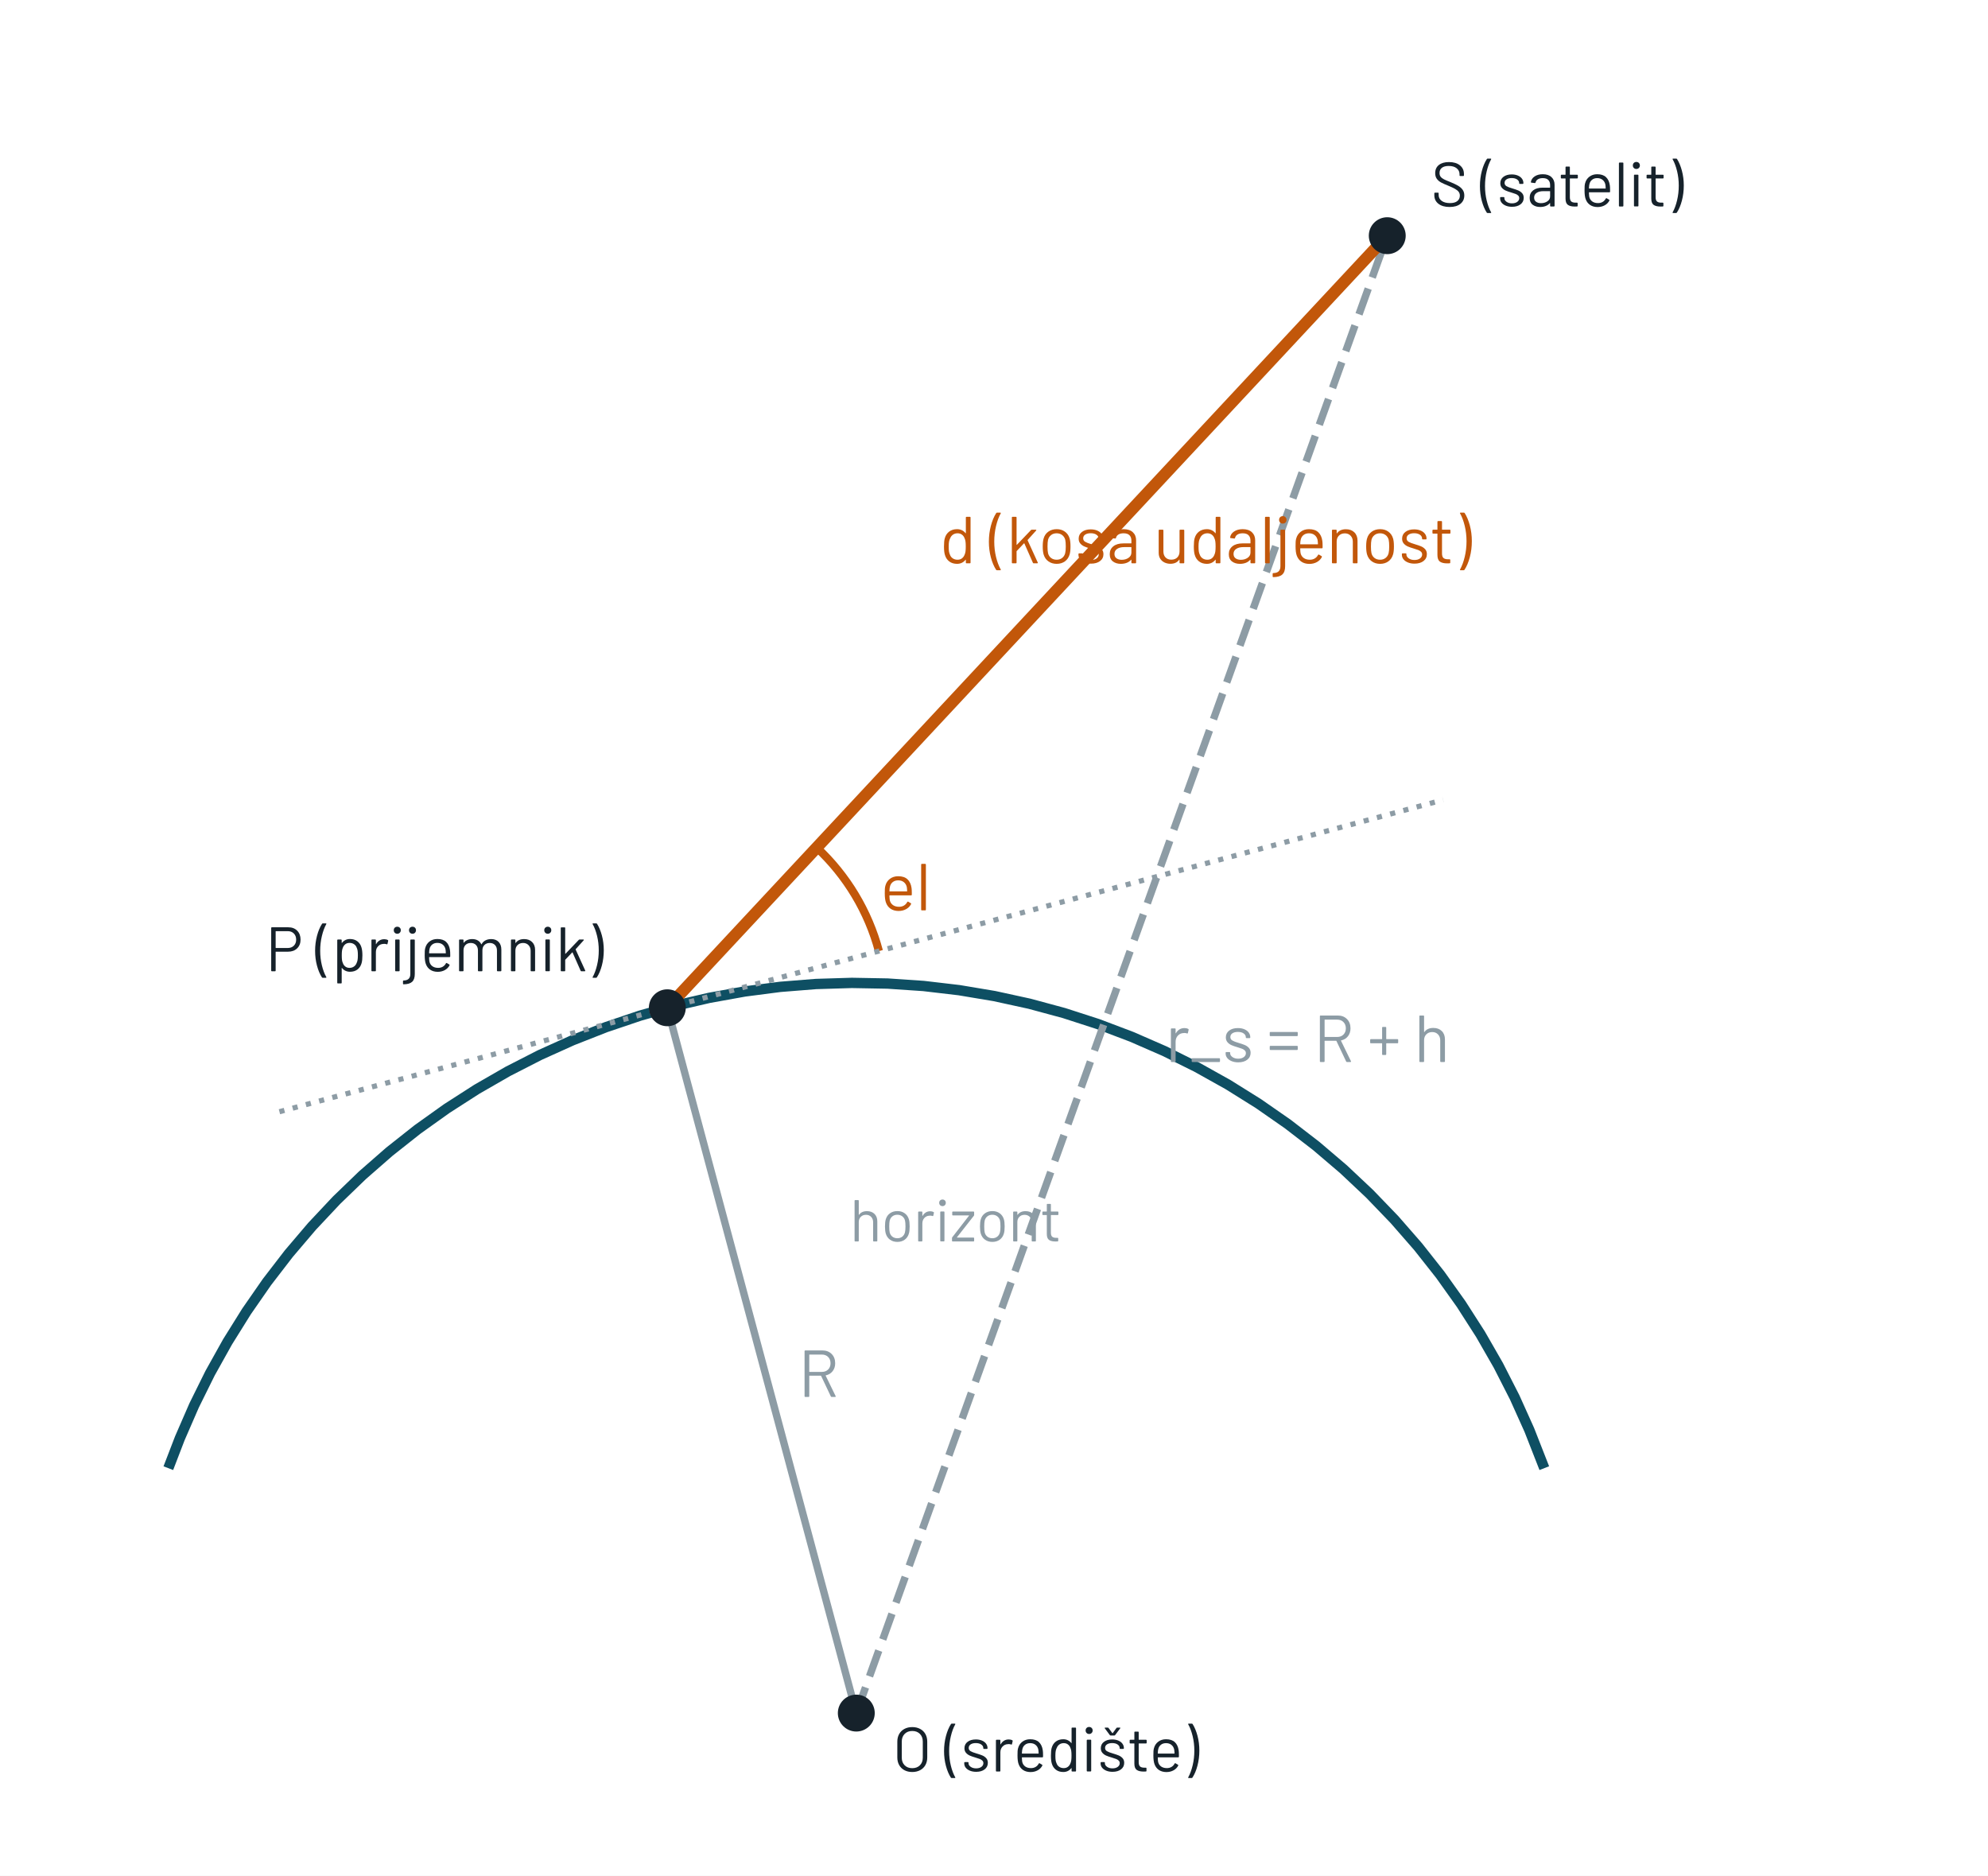
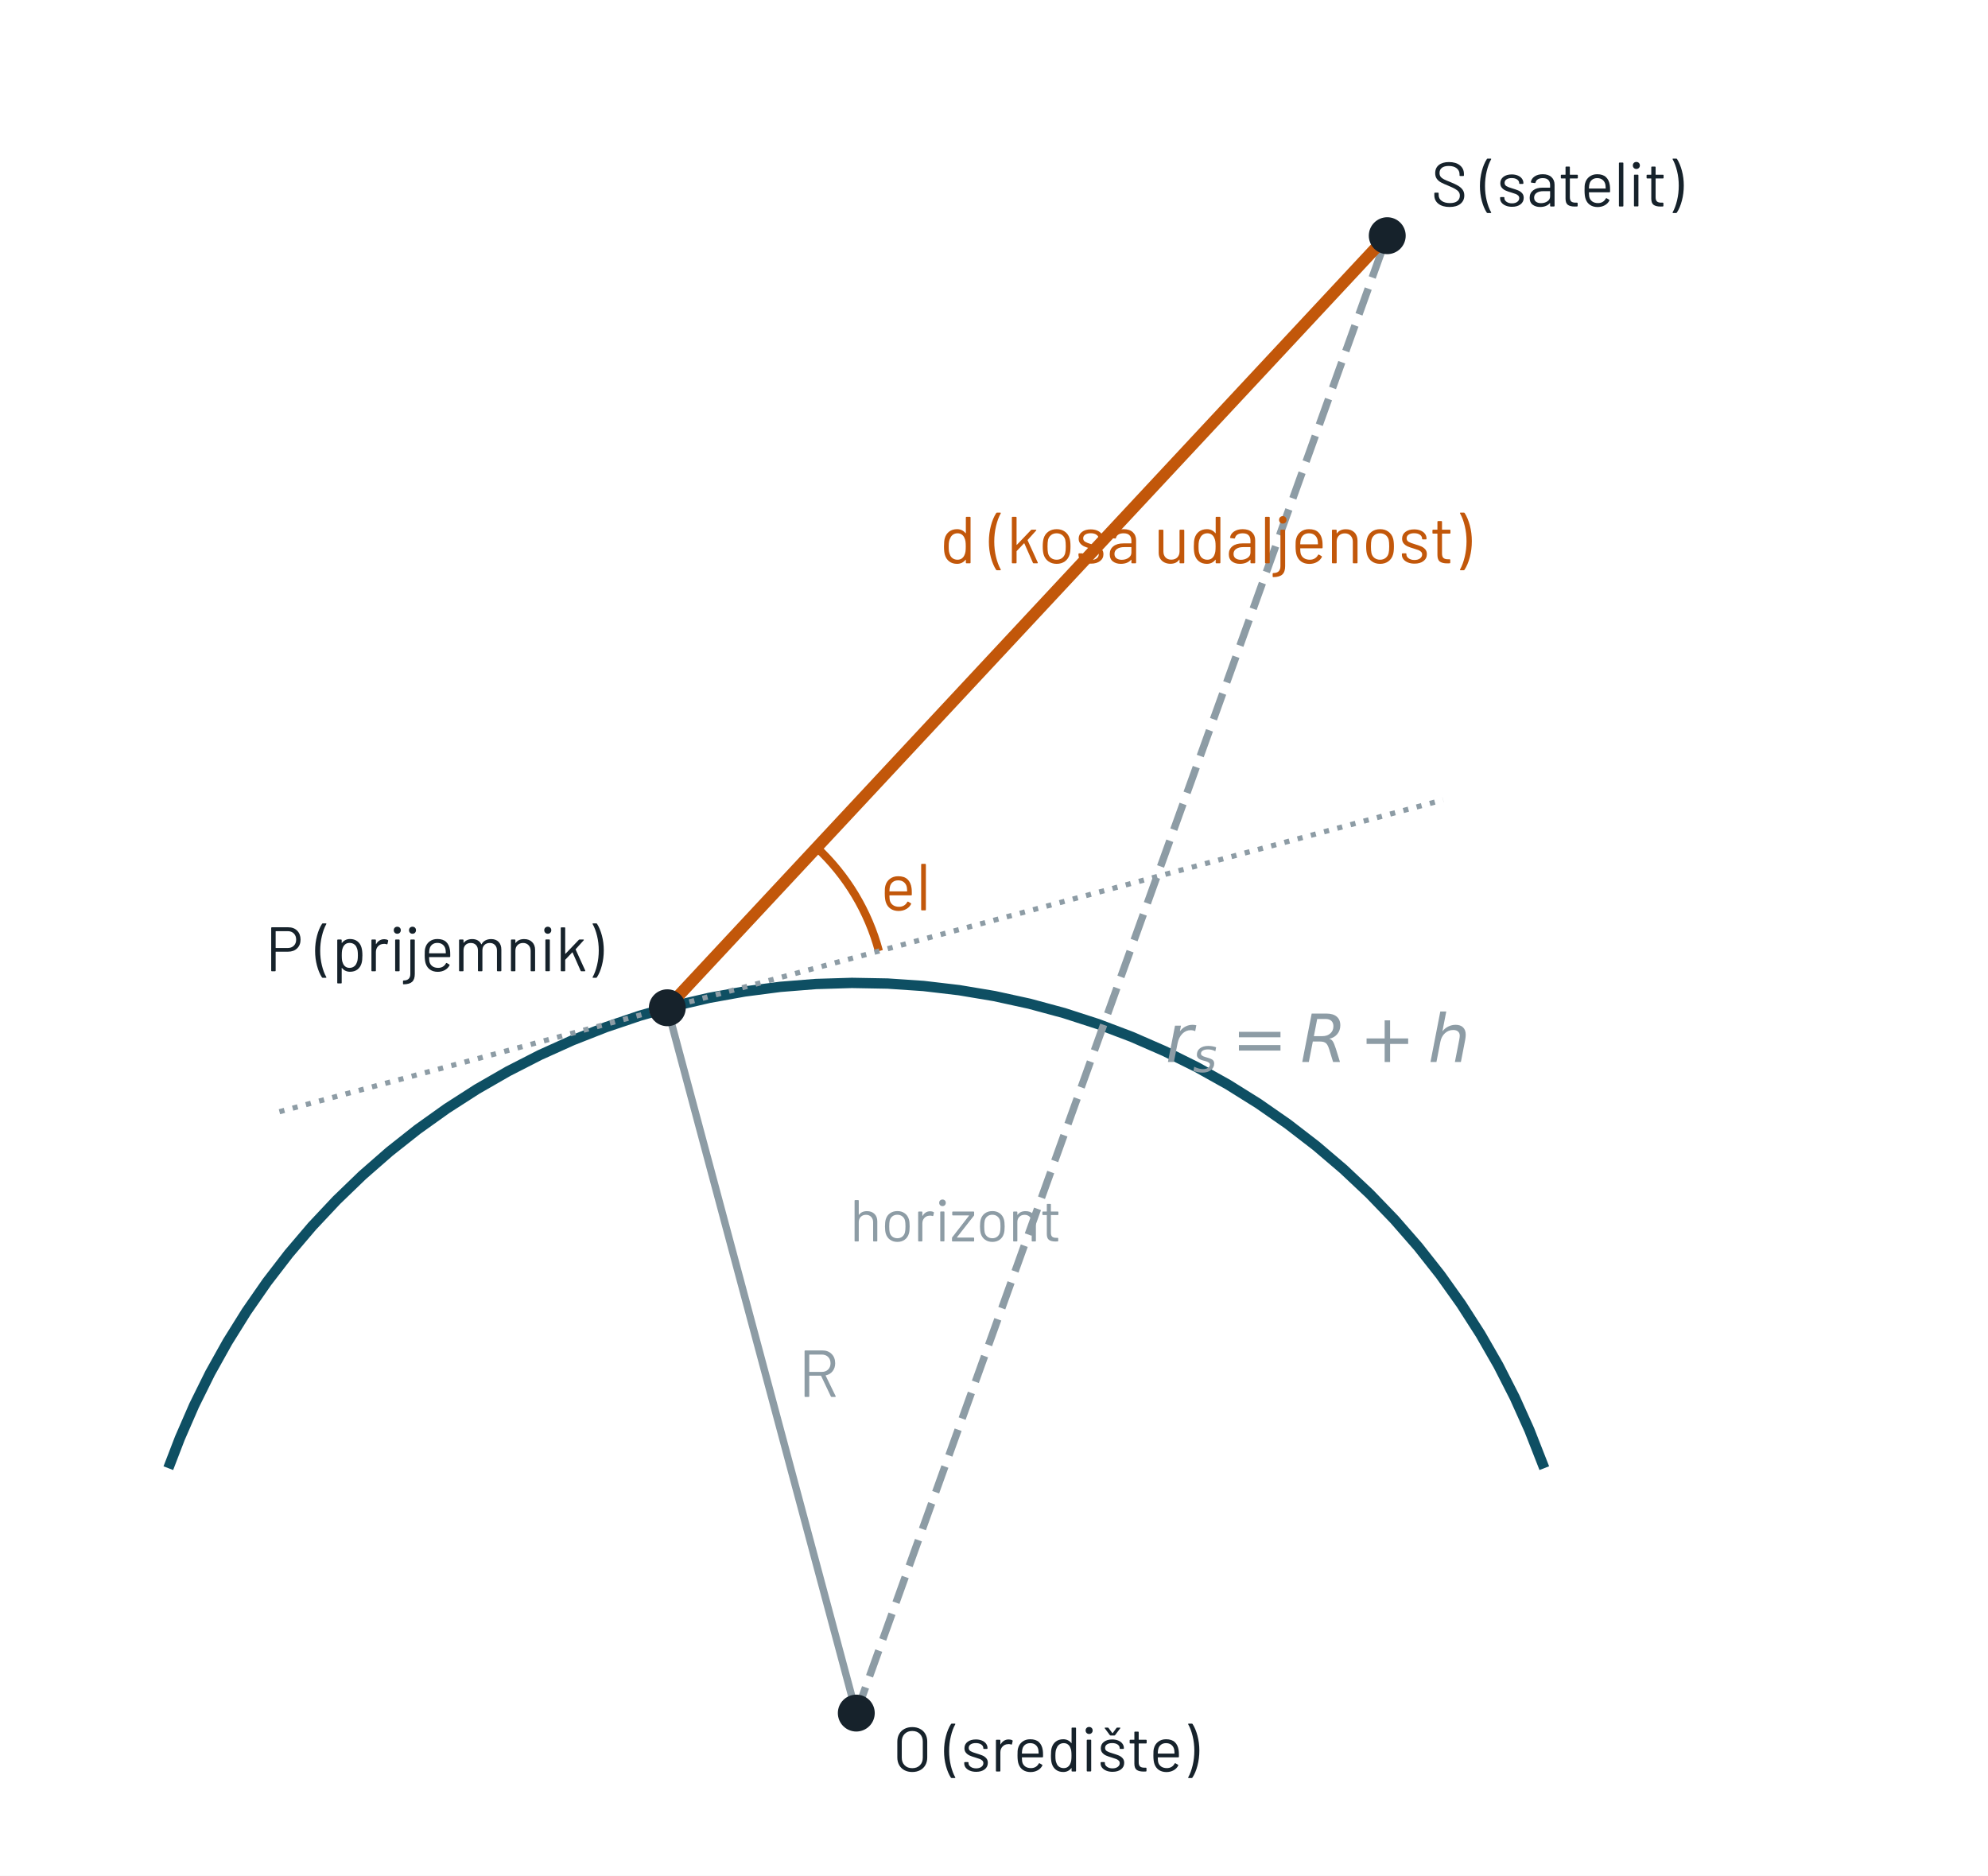
<svg xmlns="http://www.w3.org/2000/svg" xmlns:xlink="http://www.w3.org/1999/xlink" width="269.387pt" height="254.16pt" viewBox="0 0 269.387 254.16" version="1.1">
  <defs>
    <style type="text/css">*{stroke-linejoin: round; stroke-linecap: butt}</style>
  </defs>
  <g id="figure_1">
    <g id="patch_1">
      <path d="M 0 254.16  L 269.387 254.16  L 269.387 0  L 0 0  z " style="fill: #ffffff" />
    </g>
    <g id="axes_1">
      <g id="patch_2">
-         <path d="M 119.097 128.868  C 118.381 126.195 117.294 123.635 115.869 121.263  C 114.443 118.891 112.693 116.73 110.669 114.842  " clip-path="url(#p8d3f91e4b7)" style="fill: none; stroke: #c2570a; stroke-width: 1.1; stroke-linejoin: miter" />
+         <path d="M 119.097 128.868  C 118.381 126.195 117.294 123.635 115.869 121.263  C 114.443 118.891 112.693 116.73 110.669 114.842  " clip-path="url(#p7b68145615)" style="fill: none; stroke: #c2570a; stroke-width: 1.1; stroke-linejoin: miter" />
      </g>
      <g id="line2d_1">
-         <path d="M 209.007 198.28  L 207.234 193.756  L 205.24 189.325  L 203.032 184.997  L 200.613 180.782  L 197.991 176.692  L 195.171 172.735  L 192.16 168.921  L 188.965 165.26  L 185.595 161.76  L 182.057 158.43  L 178.359 155.277  L 174.512 152.31  L 170.523 149.535  L 166.403 146.96  L 162.161 144.59  L 157.808 142.431  L 153.355 140.488  L 148.811 138.766  L 144.188 137.27  L 139.498 136.002  L 134.751 134.966  L 129.958 134.164  L 125.132 133.598  L 120.285 133.27  L 115.426 133.181  L 110.57 133.33  L 105.726 133.717  L 100.908 134.342  L 96.126 135.203  L 91.392 136.297  L 86.717 137.622  L 82.113 139.176  L 77.591 140.953  L 73.161 142.95  L 68.835 145.163  L 64.623 147.585  L 60.535 150.211  L 56.581 153.034  L 52.77 156.048  L 49.111 159.246  L 45.614 162.62  L 42.287 166.161  L 39.138 169.861  L 36.174 173.711  L 33.403 177.702  L 30.831 181.825  L 28.464 186.068  L 26.309 190.423  L 24.37 194.879  L 23.061 198.28  L 23.061 198.28  " clip-path="url(#p8d3f91e4b7)" style="fill: none; stroke: #0e4f63; stroke-width: 1.4; stroke-linecap: square" />
+         <path d="M 209.007 198.28  L 207.234 193.756  L 205.24 189.325  L 203.032 184.997  L 200.613 180.782  L 197.991 176.692  L 195.171 172.735  L 192.16 168.921  L 188.965 165.26  L 185.595 161.76  L 182.057 158.43  L 178.359 155.277  L 174.512 152.31  L 170.523 149.535  L 166.403 146.96  L 162.161 144.59  L 157.808 142.431  L 153.355 140.488  L 148.811 138.766  L 144.188 137.27  L 139.498 136.002  L 134.751 134.966  L 129.958 134.164  L 125.132 133.598  L 120.285 133.27  L 115.426 133.181  L 110.57 133.33  L 105.726 133.717  L 100.908 134.342  L 96.126 135.203  L 91.392 136.297  L 86.717 137.622  L 82.113 139.176  L 77.591 140.953  L 73.161 142.95  L 68.835 145.163  L 64.623 147.585  L 60.535 150.211  L 56.581 153.034  L 52.77 156.048  L 49.111 159.246  L 45.614 162.62  L 42.287 166.161  L 39.138 169.861  L 36.174 173.711  L 33.403 177.702  L 30.831 181.825  L 28.464 186.068  L 26.309 190.423  L 24.37 194.879  L 23.061 198.28  L 23.061 198.28  " clip-path="url(#p7b68145615)" style="fill: none; stroke: #0e4f63; stroke-width: 1.4; stroke-linecap: square" />
      </g>
      <g id="line2d_2">
-         <path d="M 116.034 232.119  L 90.426 136.55  " clip-path="url(#p8d3f91e4b7)" style="fill: none; stroke: #8d9ca5; stroke-linecap: square" />
+         <path d="M 116.034 232.119  L 90.426 136.55  " clip-path="url(#p7b68145615)" style="fill: none; stroke: #8d9ca5; stroke-linecap: square" />
      </g>
      <g id="line2d_3">
-         <path d="M 116.034 232.119  L 187.982 31.935  " clip-path="url(#p8d3f91e4b7)" style="fill: none; stroke-dasharray: 3.7,1.6; stroke-dashoffset: 0; stroke: #8d9ca5" />
+         <path d="M 116.034 232.119  L 187.982 31.935  " clip-path="url(#p7b68145615)" style="fill: none; stroke-dasharray: 3.7,1.6; stroke-dashoffset: 0; stroke: #8d9ca5" />
      </g>
      <g id="line2d_4">
-         <path d="M 90.426 136.55  L 187.982 31.935  " clip-path="url(#p8d3f91e4b7)" style="fill: none; stroke: #c2570a; stroke-width: 1.6; stroke-linecap: square" />
+         <path d="M 90.426 136.55  L 187.982 31.935  " clip-path="url(#p7b68145615)" style="fill: none; stroke: #c2570a; stroke-width: 1.6; stroke-linecap: square" />
      </g>
      <g id="line2d_5">
-         <path d="M 37.864 150.635  L 195.552 108.382  " clip-path="url(#p8d3f91e4b7)" style="fill: none; stroke-dasharray: 0.7,1.155; stroke-dashoffset: 0; stroke: #8d9ca5; stroke-width: 0.7" />
+         <path d="M 37.864 150.635  L 195.552 108.382  " clip-path="url(#p7b68145615)" style="fill: none; stroke-dasharray: 0.7,1.155; stroke-dashoffset: 0; stroke: #8d9ca5; stroke-width: 0.7" />
      </g>
      <g id="line2d_6">
        <defs>
-           <path id="mcdbb4df9b7" d="M 0 2  C 0.53 2 1.039 1.789 1.414 1.414  C 1.789 1.039 2 0.53 2 0  C 2 -0.53 1.789 -1.039 1.414 -1.414  C 1.039 -1.789 0.53 -2 0 -2  C -0.53 -2 -1.039 -1.789 -1.414 -1.414  C -1.789 -1.039 -2 -0.53 -2 0  C -2 0.53 -1.789 1.039 -1.414 1.414  C -1.039 1.789 -0.53 2 0 2  z " style="stroke: #16222b" />
+           <path id="mb3dfd9f18e" d="M 0 2  C 0.53 2 1.039 1.789 1.414 1.414  C 1.789 1.039 2 0.53 2 0  C 2 -0.53 1.789 -1.039 1.414 -1.414  C 1.039 -1.789 0.53 -2 0 -2  C -0.53 -2 -1.039 -1.789 -1.414 -1.414  C -1.789 -1.039 -2 -0.53 -2 0  C -2 0.53 -1.789 1.039 -1.414 1.414  C -1.039 1.789 -0.53 2 0 2  z " style="stroke: #16222b" />
        </defs>
-         <g clip-path="url(#p8d3f91e4b7)">
-           <use xlink:href="#mcdbb4df9b7" x="116.034" y="232.119" style="fill: #16222b; stroke: #16222b" />
+         <g clip-path="url(#p7b68145615)">
+           <use xlink:href="#mb3dfd9f18e" x="116.034" y="232.119" style="fill: #16222b; stroke: #16222b" />
        </g>
      </g>
      <g id="line2d_7">
-         <g clip-path="url(#p8d3f91e4b7)">
-           <use xlink:href="#mcdbb4df9b7" x="90.426" y="136.55" style="fill: #16222b; stroke: #16222b" />
+         <g clip-path="url(#p7b68145615)">
+           <use xlink:href="#mb3dfd9f18e" x="90.426" y="136.55" style="fill: #16222b; stroke: #16222b" />
        </g>
      </g>
      <g id="line2d_8">
-         <g clip-path="url(#p8d3f91e4b7)">
-           <use xlink:href="#mcdbb4df9b7" x="187.982" y="31.935" style="fill: #16222b; stroke: #16222b" />
+         <g clip-path="url(#p7b68145615)">
+           <use xlink:href="#mb3dfd9f18e" x="187.982" y="31.935" style="fill: #16222b; stroke: #16222b" />
        </g>
      </g>
      <g id="text_1">
        <g style="fill: #16222b" transform="translate(120.9809 240.0342) scale(0.085 -0.085)">
          <defs>
            <path id="Barlow-Regular-5a" d="M 1984 -51  Q 1530 -51 1184 134  Q 838 320 649 656  Q 461 992 461 1434  L 461 3046  Q 461 3488 649 3824  Q 838 4160 1184 4345  Q 1530 4531 1984 4531  Q 2438 4531 2787 4345  Q 3136 4160 3325 3824  Q 3514 3488 3514 3046  L 3514 1434  Q 3514 992 3325 656  Q 3136 320 2787 134  Q 2438 -51 1984 -51  z M 1984 339  Q 2470 339 2764 633  Q 3059 928 3059 1414  L 3059 3053  Q 3059 3539 2764 3836  Q 2470 4134 1984 4134  Q 1504 4134 1209 3836  Q 915 3539 915 3053  L 915 1414  Q 915 928 1209 633  Q 1504 339 1984 339  z " transform="scale(0.015625)" />
            <path id="Barlow-Regular-3" transform="scale(0.015625)" />
            <path id="Barlow-Regular-231" d="M 742 -666  Q 698 -666 666 -627  Q 352 -147 160 569  Q -32 1286 -32 2080  Q -32 2886 163 3622  Q 358 4358 678 4845  Q 704 4883 755 4883  L 1062 4883  Q 1101 4883 1113 4860  Q 1126 4838 1107 4806  Q 832 4314 659 3594  Q 486 2874 486 2086  Q 486 1312 659 605  Q 832 -102 1107 -589  Q 1120 -614 1120 -627  Q 1120 -666 1062 -666  L 742 -666  z " transform="scale(0.015625)" />
            <path id="Barlow-Regular-12e" d="M 1574 -32  Q 1216 -32 937 83  Q 659 198 508 390  Q 358 582 358 819  L 358 896  Q 358 960 422 960  L 730 960  Q 794 960 794 896  L 794 845  Q 794 634 1014 477  Q 1235 320 1568 320  Q 1901 320 2105 470  Q 2310 621 2310 851  Q 2310 1011 2204 1113  Q 2099 1216 1955 1273  Q 1811 1331 1510 1421  Q 1152 1523 921 1625  Q 691 1728 534 1910  Q 378 2093 378 2374  Q 378 2784 698 3027  Q 1018 3270 1542 3270  Q 1894 3270 2166 3155  Q 2438 3040 2585 2838  Q 2733 2637 2733 2387  L 2733 2368  Q 2733 2304 2669 2304  L 2368 2304  Q 2304 2304 2304 2368  L 2304 2387  Q 2304 2605 2096 2752  Q 1888 2899 1536 2899  Q 1210 2899 1011 2768  Q 813 2637 813 2406  Q 813 2189 1005 2073  Q 1197 1958 1600 1843  Q 1971 1734 2201 1638  Q 2432 1542 2598 1360  Q 2765 1178 2765 883  Q 2765 467 2438 217  Q 2112 -32 1574 -32  z " transform="scale(0.015625)" />
            <path id="Barlow-Regular-12b" d="M 1818 3270  Q 2029 3270 2182 3187  Q 2234 3162 2221 3104  L 2150 2790  Q 2131 2726 2067 2752  Q 1958 2797 1818 2797  L 1734 2790  Q 1402 2778 1184 2544  Q 966 2310 966 1952  L 966 64  Q 966 0 902 0  L 576 0  Q 512 0 512 64  L 512 3174  Q 512 3238 576 3238  L 902 3238  Q 966 3238 966 3174  L 966 2784  Q 966 2765 976 2761  Q 986 2758 992 2771  Q 1126 3008 1334 3139  Q 1542 3270 1818 3270  z " transform="scale(0.015625)" />
            <path id="Barlow-Regular-d0" d="M 2995 2163  Q 3021 1984 3021 1715  L 3021 1510  Q 3021 1446 2957 1446  L 890 1446  Q 864 1446 864 1421  Q 877 1069 902 966  Q 973 678 1203 512  Q 1434 346 1792 346  Q 2061 346 2265 467  Q 2470 589 2586 813  Q 2624 870 2675 838  L 2925 691  Q 2976 659 2950 602  Q 2790 294 2470 118  Q 2150 -58 1734 -58  Q 1280 -51 973 160  Q 666 371 531 749  Q 416 1056 416 1632  Q 416 1901 425 2070  Q 435 2240 474 2374  Q 582 2790 912 3040  Q 1242 3290 1709 3290  Q 2291 3290 2604 2995  Q 2918 2701 2995 2163  z M 1709 2893  Q 1395 2893 1187 2729  Q 979 2566 915 2291  Q 877 2157 864 1856  Q 864 1830 890 1830  L 2547 1830  Q 2573 1830 2573 1856  Q 2560 2144 2534 2266  Q 2464 2554 2249 2723  Q 2035 2893 1709 2893  z " transform="scale(0.015625)" />
            <path id="Barlow-Regular-cc" d="M 2522 4416  Q 2522 4480 2586 4480  L 2912 4480  Q 2976 4480 2976 4416  L 2976 64  Q 2976 0 2912 0  L 2586 0  Q 2522 0 2522 64  L 2522 333  Q 2522 346 2512 349  Q 2502 352 2490 339  Q 2349 154 2141 51  Q 1933 -51 1677 -51  Q 1229 -51 925 179  Q 621 410 506 806  Q 416 1094 416 1619  Q 416 2150 493 2413  Q 608 2822 915 3056  Q 1222 3290 1677 3290  Q 1926 3290 2137 3190  Q 2349 3091 2490 2906  Q 2502 2893 2512 2896  Q 2522 2899 2522 2912  L 2522 4416  z M 2406 838  Q 2464 966 2489 1139  Q 2515 1312 2515 1619  Q 2515 1926 2489 2102  Q 2464 2278 2400 2413  Q 2323 2630 2147 2761  Q 1971 2893 1728 2893  Q 1472 2893 1286 2765  Q 1101 2637 1018 2426  Q 941 2285 905 2109  Q 870 1933 870 1619  Q 870 1318 896 1148  Q 922 979 986 845  Q 1062 614 1257 480  Q 1453 346 1722 346  Q 1978 346 2150 480  Q 2323 614 2406 838  z " transform="scale(0.015625)" />
            <path id="Barlow-Regular-f0" d="M 819 3827  Q 666 3827 563 3929  Q 461 4032 461 4186  Q 461 4346 563 4445  Q 666 4544 819 4544  Q 973 4544 1075 4445  Q 1178 4346 1178 4186  Q 1178 4032 1075 3929  Q 973 3827 819 3827  z M 640 6  Q 576 6 576 70  L 576 3181  Q 576 3245 640 3245  L 966 3245  Q 1030 3245 1030 3181  L 1030 70  Q 1030 6 966 6  L 640 6  z " transform="scale(0.015625)" />
            <path id="Barlow-Regular-130" d="M 1574 -32  Q 1216 -32 937 83  Q 659 198 508 390  Q 358 582 358 819  L 358 896  Q 358 960 422 960  L 730 960  Q 794 960 794 896  L 794 845  Q 794 634 1014 477  Q 1235 320 1568 320  Q 1901 320 2105 470  Q 2310 621 2310 851  Q 2310 1011 2204 1113  Q 2099 1216 1955 1273  Q 1811 1331 1510 1421  Q 1152 1523 921 1625  Q 691 1728 534 1910  Q 378 2093 378 2374  Q 378 2784 698 3027  Q 1018 3270 1542 3270  Q 1894 3270 2166 3155  Q 2438 3040 2585 2838  Q 2733 2637 2733 2387  L 2733 2368  Q 2733 2304 2669 2304  L 2368 2304  Q 2304 2304 2304 2368  L 2304 2387  Q 2304 2605 2096 2752  Q 1888 2899 1536 2899  Q 1210 2899 1011 2768  Q 813 2637 813 2406  Q 813 2189 1005 2073  Q 1197 1958 1600 1843  Q 1971 1734 2201 1638  Q 2432 1542 2598 1360  Q 2765 1178 2765 883  Q 2765 467 2438 217  Q 2112 -32 1574 -32  z M 787 4403  Q 774 4416 774 4442  Q 774 4454 787 4467  Q 800 4480 826 4480  L 1082 4480  Q 1139 4480 1165 4442  L 1555 3917  Q 1562 3910 1574 3910  Q 1587 3910 1594 3917  L 1978 4442  Q 2003 4480 2061 4480  L 2317 4480  Q 2355 4480 2368 4457  Q 2381 4435 2355 4403  L 1837 3712  Q 1811 3674 1754 3674  L 1382 3674  Q 1325 3674 1299 3712  L 787 4403  z " transform="scale(0.015625)" />
            <path id="Barlow-Regular-134" d="M 1965 2925  Q 1965 2861 1901 2861  L 1178 2861  Q 1152 2861 1152 2835  L 1152 947  Q 1152 640 1289 515  Q 1427 390 1722 390  L 1882 390  Q 1946 390 1946 326  L 1946 64  Q 1946 0 1882 0  Q 1805 -6 1645 -6  Q 1184 -6 947 166  Q 710 339 710 806  L 710 2835  Q 710 2861 685 2861  L 294 2861  Q 230 2861 230 2925  L 230 3174  Q 230 3238 294 3238  L 685 3238  Q 710 3238 710 3264  L 710 4006  Q 710 4070 774 4070  L 1088 4070  Q 1152 4070 1152 4006  L 1152 3264  Q 1152 3238 1178 3238  L 1901 3238  Q 1965 3238 1965 3174  L 1965 2925  z " transform="scale(0.015625)" />
            <path id="Barlow-Regular-232" d="M 928 4883  Q 973 4883 1005 4845  Q 1312 4365 1504 3648  Q 1696 2931 1696 2138  Q 1696 1325 1501 589  Q 1306 -147 986 -627  Q 960 -666 909 -666  L 608 -666  Q 570 -666 557 -643  Q 544 -621 563 -589  Q 838 -96 1011 624  Q 1184 1344 1184 2125  Q 1184 2899 1011 3609  Q 838 4320 563 4806  Q 550 4832 550 4845  Q 550 4883 608 4883  L 928 4883  z " transform="scale(0.015625)" />
          </defs>
          <use xlink:href="#Barlow-Regular-5a" />
          <use xlink:href="#Barlow-Regular-3" transform="translate(62.20312 0)" />
          <use xlink:href="#Barlow-Regular-231" transform="translate(82.20312 0)" />
          <use xlink:href="#Barlow-Regular-12e" transform="translate(108.2969 0)" />
          <use xlink:href="#Barlow-Regular-12b" transform="translate(156.3906 0)" />
          <use xlink:href="#Barlow-Regular-d0" transform="translate(192.2969 0)" />
          <use xlink:href="#Barlow-Regular-cc" transform="translate(245.5938 0)" />
          <use xlink:href="#Barlow-Regular-f0" transform="translate(300.1875 0)" />
          <use xlink:href="#Barlow-Regular-130" transform="translate(325.6875 0)" />
          <use xlink:href="#Barlow-Regular-134" transform="translate(374 0)" />
          <use xlink:href="#Barlow-Regular-d0" transform="translate(408.9062 0)" />
          <use xlink:href="#Barlow-Regular-232" transform="translate(462.2031 0)" />
        </g>
      </g>
      <g id="text_2">
        <g style="fill: #16222b" transform="translate(36.00942 131.6034) scale(0.085 -0.085)">
          <defs>
            <path id="Barlow-Regular-71" d="M 2304 4486  Q 2867 4486 3209 4140  Q 3552 3795 3552 3232  Q 3552 2675 3203 2336  Q 2854 1997 2285 1997  L 1037 1997  Q 1011 1997 1011 1971  L 1011 64  Q 1011 0 947 0  L 621 0  Q 557 0 557 64  L 557 4422  Q 557 4486 621 4486  L 2304 4486  z M 2253 2374  Q 2630 2374 2867 2608  Q 3104 2842 3104 3226  Q 3104 3616 2867 3853  Q 2630 4090 2253 4090  L 1037 4090  Q 1011 4090 1011 4064  L 1011 2400  Q 1011 2374 1037 2374  L 2253 2374  z " transform="scale(0.015625)" />
            <path id="Barlow-Regular-128" d="M 3027 2432  Q 3123 2125 3123 1619  Q 3123 1107 3040 826  Q 2925 416 2621 182  Q 2317 -51 1856 -51  Q 1606 -51 1395 48  Q 1184 147 1043 333  Q 1030 346 1020 342  Q 1011 339 1011 326  L 1011 -1178  Q 1011 -1242 947 -1242  L 621 -1242  Q 557 -1242 557 -1178  L 557 3174  Q 557 3238 621 3238  L 947 3238  Q 1011 3238 1011 3174  L 1011 2906  Q 1011 2893 1020 2889  Q 1030 2886 1043 2899  Q 1184 3085 1392 3187  Q 1600 3290 1856 3290  Q 2304 3290 2608 3059  Q 2912 2829 3027 2432  z M 2522 813  Q 2592 954 2627 1130  Q 2662 1306 2662 1619  Q 2662 1920 2636 2089  Q 2611 2259 2547 2394  Q 2470 2624 2275 2758  Q 2080 2893 1811 2893  Q 1555 2893 1382 2758  Q 1210 2624 1126 2400  Q 1069 2272 1043 2099  Q 1018 1926 1018 1619  Q 1018 1312 1043 1136  Q 1069 960 1133 826  Q 1210 608 1386 477  Q 1562 346 1805 346  Q 2061 346 2249 474  Q 2438 602 2522 813  z " transform="scale(0.015625)" />
            <path id="Barlow-Regular-16f" d="M 819 3827  Q 659 3827 560 3929  Q 461 4032 461 4186  Q 461 4346 560 4445  Q 659 4544 819 4544  Q 973 4544 1075 4445  Q 1178 4346 1178 4186  Q 1178 4032 1075 3929  Q 973 3827 819 3827  z M 2374 3827  Q 2214 3827 2115 3929  Q 2016 4032 2016 4186  Q 2016 4346 2115 4445  Q 2214 4544 2374 4544  Q 2528 4544 2627 4445  Q 2726 4346 2726 4186  Q 2726 4032 2627 3929  Q 2528 3827 2374 3827  z M 666 0  Q 602 0 602 64  L 602 3174  Q 602 3238 666 3238  L 992 3238  Q 1056 3238 1056 3174  L 1056 64  Q 1056 0 992 0  L 666 0  z M 1466 -1331  Q 1402 -1331 1402 -1267  L 1402 -1005  Q 1402 -941 1466 -941  Q 2150 -934 2150 -282  L 2150 3174  Q 2150 3238 2214 3238  L 2541 3238  Q 2605 3238 2605 3174  L 2605 -282  Q 2605 -826 2336 -1075  Q 2067 -1325 1466 -1331  z " transform="scale(0.015625)" />
            <path id="Barlow-Regular-109" d="M 3789 3283  Q 4269 3283 4547 2995  Q 4826 2707 4826 2208  L 4826 64  Q 4826 0 4762 0  L 4442 0  Q 4378 0 4378 64  L 4378 2118  Q 4378 2470 4176 2678  Q 3974 2886 3648 2886  Q 3309 2886 3101 2681  Q 2893 2477 2893 2131  L 2893 64  Q 2893 0 2829 0  L 2502 0  Q 2438 0 2438 64  L 2438 2118  Q 2438 2470 2240 2678  Q 2042 2886 1709 2886  Q 1370 2886 1168 2681  Q 966 2477 966 2131  L 966 64  Q 966 0 902 0  L 576 0  Q 512 0 512 64  L 512 3174  Q 512 3238 576 3238  L 902 3238  Q 966 3238 966 3174  L 966 2918  Q 966 2906 976 2902  Q 986 2899 998 2912  Q 1139 3098 1360 3190  Q 1581 3283 1850 3283  Q 2182 3283 2419 3148  Q 2656 3014 2778 2758  Q 2790 2726 2810 2758  Q 2950 3021 3206 3152  Q 3462 3283 3789 3283  z " transform="scale(0.015625)" />
            <path id="Barlow-Regular-10a" d="M 1856 3283  Q 2368 3283 2672 2982  Q 2976 2682 2976 2176  L 2976 64  Q 2976 0 2912 0  L 2586 0  Q 2522 0 2522 64  L 2522 2086  Q 2522 2438 2307 2662  Q 2093 2886 1754 2886  Q 1402 2886 1184 2668  Q 966 2451 966 2099  L 966 64  Q 966 0 902 0  L 576 0  Q 512 0 512 64  L 512 3174  Q 512 3238 576 3238  L 902 3238  Q 966 3238 966 3174  L 966 2899  Q 966 2886 976 2880  Q 986 2874 992 2886  Q 1274 3283 1856 3283  z " transform="scale(0.015625)" />
            <path id="Barlow-Regular-101" d="M 576 0  Q 512 0 512 64  L 512 4416  Q 512 4480 576 4480  L 902 4480  Q 966 4480 966 4416  L 966 1798  Q 966 1786 976 1779  Q 986 1773 998 1786  L 2355 3206  Q 2387 3238 2432 3238  L 2816 3238  Q 2854 3238 2867 3212  Q 2880 3187 2854 3162  L 2035 2253  Q 2022 2240 2029 2221  L 3008 77  L 3014 51  Q 3014 0 2957 0  L 2611 0  Q 2560 0 2541 51  L 1715 1920  Q 1702 1946 1683 1926  L 979 1184  Q 966 1171 966 1152  L 966 64  Q 966 0 902 0  L 576 0  z " transform="scale(0.015625)" />
          </defs>
          <use xlink:href="#Barlow-Regular-71" />
          <use xlink:href="#Barlow-Regular-3" transform="translate(59.20312 0)" />
          <use xlink:href="#Barlow-Regular-231" transform="translate(79.20312 0)" />
          <use xlink:href="#Barlow-Regular-128" transform="translate(105.2969 0)" />
          <use xlink:href="#Barlow-Regular-12b" transform="translate(160.5 0)" />
          <use xlink:href="#Barlow-Regular-16f" transform="translate(196.9062 0)" />
          <use xlink:href="#Barlow-Regular-d0" transform="translate(246.9062 0)" />
          <use xlink:href="#Barlow-Regular-109" transform="translate(300.2031 0)" />
          <use xlink:href="#Barlow-Regular-10a" transform="translate(382.9062 0)" />
          <use xlink:href="#Barlow-Regular-f0" transform="translate(436.8125 0)" />
          <use xlink:href="#Barlow-Regular-101" transform="translate(462.3125 0)" />
          <use xlink:href="#Barlow-Regular-232" transform="translate(512.4062 0)" />
        </g>
      </g>
      <g id="text_3">
        <g style="fill: #16222b" transform="translate(193.9182 27.97738) scale(0.085 -0.085)">
          <defs>
            <path id="Barlow-Regular-77" d="M 1894 -51  Q 1171 -51 752 275  Q 333 602 333 1146  L 333 1344  Q 333 1408 397 1408  L 710 1408  Q 774 1408 774 1344  L 774 1171  Q 774 800 1081 573  Q 1389 346 1933 346  Q 2426 346 2682 554  Q 2938 762 2938 1107  Q 2938 1331 2819 1491  Q 2701 1651 2454 1792  Q 2208 1933 1760 2118  Q 1280 2310 1014 2454  Q 749 2598 585 2825  Q 422 3053 422 3398  Q 422 3936 796 4233  Q 1171 4531 1824 4531  Q 2534 4531 2944 4198  Q 3354 3866 3354 3315  L 3354 3174  Q 3354 3110 3290 3110  L 2970 3110  Q 2906 3110 2906 3174  L 2906 3290  Q 2906 3661 2614 3897  Q 2323 4134 1805 4134  Q 1350 4134 1107 3948  Q 864 3763 864 3411  Q 864 3181 982 3030  Q 1101 2880 1321 2768  Q 1542 2656 2003 2477  Q 2470 2285 2755 2118  Q 3040 1952 3216 1712  Q 3392 1472 3392 1126  Q 3392 589 2995 269  Q 2598 -51 1894 -51  z " transform="scale(0.015625)" />
            <path id="Barlow-Regular-ad" d="M 1632 3290  Q 2208 3290 2521 2995  Q 2835 2701 2835 2214  L 2835 64  Q 2835 0 2771 0  L 2445 0  Q 2381 0 2381 64  L 2381 326  Q 2381 339 2371 345  Q 2362 352 2349 339  Q 2189 147 1933 48  Q 1677 -51 1363 -51  Q 909 -51 601 179  Q 294 410 294 883  Q 294 1363 643 1641  Q 992 1920 1613 1920  L 2355 1920  Q 2381 1920 2381 1946  L 2381 2189  Q 2381 2515 2198 2704  Q 2016 2893 1632 2893  Q 1325 2893 1133 2774  Q 941 2656 896 2445  Q 877 2381 819 2387  L 474 2432  Q 403 2445 416 2483  Q 467 2842 800 3066  Q 1133 3290 1632 3290  z M 1453 339  Q 1830 339 2105 528  Q 2381 717 2381 1037  L 2381 1536  Q 2381 1562 2355 1562  L 1683 1562  Q 1261 1562 1005 1389  Q 749 1216 749 909  Q 749 627 944 483  Q 1139 339 1453 339  z " transform="scale(0.015625)" />
            <path id="Barlow-Regular-103" d="M 576 0  Q 512 0 512 64  L 512 4416  Q 512 4480 576 4480  L 902 4480  Q 966 4480 966 4416  L 966 64  Q 966 0 902 0  L 576 0  z " transform="scale(0.015625)" />
          </defs>
          <use xlink:href="#Barlow-Regular-77" />
          <use xlink:href="#Barlow-Regular-3" transform="translate(58.40625 0)" />
          <use xlink:href="#Barlow-Regular-231" transform="translate(78.40625 0)" />
          <use xlink:href="#Barlow-Regular-12e" transform="translate(104.5 0)" />
          <use xlink:href="#Barlow-Regular-ad" transform="translate(152.5938 0)" />
          <use xlink:href="#Barlow-Regular-134" transform="translate(203.2812 0)" />
          <use xlink:href="#Barlow-Regular-d0" transform="translate(238.1875 0)" />
          <use xlink:href="#Barlow-Regular-103" transform="translate(291.4844 0)" />
          <use xlink:href="#Barlow-Regular-f0" transform="translate(314.4844 0)" />
          <use xlink:href="#Barlow-Regular-134" transform="translate(339.9844 0)" />
          <use xlink:href="#Barlow-Regular-232" transform="translate(376.3906 0)" />
        </g>
      </g>
      <g id="text_4">
        <g style="fill: #8d9ca5" transform="translate(108.1771 189.2817) scale(0.09 -0.09)">
          <defs>
            <path id="Barlow-Regular-74" d="M 3213 0  Q 3155 0 3136 45  L 2195 2029  Q 2189 2048 2170 2048  L 1082 2048  Q 1056 2048 1056 2022  L 1056 64  Q 1056 0 992 0  L 666 0  Q 602 0 602 64  L 602 4416  Q 602 4480 666 4480  L 2323 4480  Q 2874 4480 3213 4137  Q 3552 3795 3552 3245  Q 3552 2797 3309 2483  Q 3066 2170 2650 2080  Q 2624 2067 2637 2048  L 3597 77  Q 3603 64 3603 45  Q 3603 0 3552 0  L 3213 0  z M 1082 4083  Q 1056 4083 1056 4058  L 1056 2438  Q 1056 2413 1082 2413  L 2272 2413  Q 2643 2413 2873 2643  Q 3104 2874 3104 3245  Q 3104 3616 2873 3849  Q 2643 4083 2272 4083  L 1082 4083  z " transform="scale(0.015625)" />
          </defs>
          <use xlink:href="#Barlow-Regular-74" />
        </g>
      </g>
      <g id="text_5">
        <g style="fill: #8d9ca5" transform="translate(157.9443 143.8998) scale(0.09 -0.09)">
          <defs>
-             <path id="Barlow-Regular-23c" d="M 250 0  Q 186 0 186 64  L 186 301  Q 186 365 250 365  L 2848 365  Q 2912 365 2912 301  L 2912 64  Q 2912 0 2848 0  L 250 0  z " transform="scale(0.015625)" />
-             <path id="Barlow-Regular-25c" d="M 314 2496  Q 250 2496 250 2560  L 250 2829  Q 250 2893 314 2893  L 2886 2893  Q 2950 2893 2950 2829  L 2950 2560  Q 2950 2496 2886 2496  L 314 2496  z M 314 1159  Q 250 1159 250 1223  L 250 1492  Q 250 1556 314 1556  L 2886 1556  Q 2950 1556 2950 1492  L 2950 1223  Q 2950 1159 2886 1159  L 314 1159  z " transform="scale(0.015625)" />
-             <path id="Barlow-Regular-258" d="M 2886 2202  Q 2950 2202 2950 2138  L 2950 1869  Q 2950 1805 2886 1805  L 1824 1805  Q 1798 1805 1798 1779  L 1798 742  Q 1798 678 1734 678  L 1466 678  Q 1402 678 1402 742  L 1402 1779  Q 1402 1805 1376 1805  L 314 1805  Q 250 1805 250 1869  L 250 2138  Q 250 2202 314 2202  L 1376 2202  Q 1402 2202 1402 2227  L 1402 3315  Q 1402 3379 1466 3379  L 1734 3379  Q 1798 3379 1798 3315  L 1798 2227  Q 1798 2202 1824 2202  L 2886 2202  z " transform="scale(0.015625)" />
-             <path id="Barlow-Regular-ec" d="M 1856 3283  Q 2368 3283 2672 2982  Q 2976 2682 2976 2176  L 2976 64  Q 2976 0 2912 0  L 2586 0  Q 2522 0 2522 64  L 2522 2086  Q 2522 2438 2307 2662  Q 2093 2886 1754 2886  Q 1402 2886 1184 2668  Q 966 2451 966 2099  L 966 64  Q 966 0 902 0  L 576 0  Q 512 0 512 64  L 512 4416  Q 512 4480 576 4480  L 902 4480  Q 966 4480 966 4416  L 966 2899  Q 966 2886 976 2880  Q 986 2874 992 2886  Q 1274 3283 1856 3283  z " transform="scale(0.015625)" />
-           </defs>
-           <use xlink:href="#Barlow-Regular-12b" />
-           <use xlink:href="#Barlow-Regular-23c" transform="translate(36.40625 0)" />
-           <use xlink:href="#Barlow-Regular-12e" transform="translate(84.8125 0)" />
-           <use xlink:href="#Barlow-Regular-3" transform="translate(132.9062 0)" />
-           <use xlink:href="#Barlow-Regular-25c" transform="translate(152.9062 0)" />
-           <use xlink:href="#Barlow-Regular-3" transform="translate(202.9062 0)" />
-           <use xlink:href="#Barlow-Regular-74" transform="translate(222.9062 0)" />
-           <use xlink:href="#Barlow-Regular-3" transform="translate(284.1094 0)" />
-           <use xlink:href="#Barlow-Regular-258" transform="translate(304.1094 0)" />
-           <use xlink:href="#Barlow-Regular-3" transform="translate(354.1094 0)" />
-           <use xlink:href="#Barlow-Regular-ec" transform="translate(374.1094 0)" />
+             <path id="DejaVuSans-Oblique-55" d="M 2853 2969  Q 2766 3016 2653 3041  Q 2541 3066 2413 3066  Q 1953 3066 1609 2717  Q 1266 2369 1153 1784  L 800 0  L 225 0  L 909 3500  L 1484 3500  L 1375 2956  Q 1603 3259 1920 3421  Q 2238 3584 2597 3584  Q 2691 3584 2781 3573  Q 2872 3563 2963 3538  L 2853 2969  z " transform="scale(0.015625)" />
+             <path id="DejaVuSans-Oblique-56" d="M 3200 3397  L 3091 2853  Q 2863 2978 2609 3040  Q 2356 3103 2088 3103  Q 1634 3103 1373 2948  Q 1113 2794 1113 2528  Q 1113 2219 1719 2053  Q 1766 2041 1788 2034  L 1972 1978  Q 2547 1819 2739 1644  Q 2931 1469 2931 1166  Q 2931 609 2489 259  Q 2047 -91 1331 -91  Q 1053 -91 747 -37  Q 441 16 72 128  L 184 722  Q 500 559 806 475  Q 1113 391 1394 391  Q 1816 391 2080 572  Q 2344 753 2344 1031  Q 2344 1331 1650 1516  L 1591 1531  L 1394 1581  Q 956 1697 753 1886  Q 550 2075 550 2369  Q 550 2928 970 3256  Q 1391 3584 2113 3584  Q 2397 3584 2667 3537  Q 2938 3491 3200 3397  z " transform="scale(0.015625)" />
+             <path id="DejaVuSans-20" d="M 678 2906  L 4684 2906  L 4684 2381  L 678 2381  L 678 2906  z M 678 1631  L 4684 1631  L 4684 1100  L 678 1100  L 678 1631  z " transform="scale(0.015625)" />
+             <path id="DejaVuSans-Oblique-35" d="M 1613 4147  L 1294 2491  L 2106 2491  Q 2584 2491 2879 2755  Q 3175 3019 3175 3444  Q 3175 3784 2976 3965  Q 2778 4147 2406 4147  L 1613 4147  z M 2772 2241  Q 2972 2194 3105 2009  Q 3238 1825 3413 1275  L 3809 0  L 3144 0  L 2778 1197  Q 2638 1659 2453 1815  Q 2269 1972 1888 1972  L 1191 1972  L 806 0  L 172 0  L 1081 4666  L 2503 4666  Q 3150 4666 3495 4373  Q 3841 4081 3841 3531  Q 3841 3044 3547 2687  Q 3253 2331 2772 2241  z " transform="scale(0.015625)" />
+             <path id="DejaVuSans-e" d="M 2944 4013  L 2944 2272  L 4684 2272  L 4684 1741  L 2944 1741  L 2944 0  L 2419 0  L 2419 1741  L 678 1741  L 678 2272  L 2419 2272  L 2419 4013  L 2944 4013  z " transform="scale(0.015625)" />
+             <path id="DejaVuSans-Oblique-4b" d="M 3566 2113  L 3156 0  L 2578 0  L 2988 2091  Q 3016 2238 3031 2350  Q 3047 2463 3047 2528  Q 3047 2791 2881 2937  Q 2716 3084 2419 3084  Q 1956 3084 1617 2771  Q 1278 2459 1178 1941  L 800 0  L 225 0  L 1172 4863  L 1747 4863  L 1375 2950  Q 1594 3244 1934 3414  Q 2275 3584 2650 3584  Q 3113 3584 3367 3334  Q 3622 3084 3622 2631  Q 3622 2519 3608 2391  Q 3594 2263 3566 2113  z " transform="scale(0.015625)" />
+           </defs>
+           <use xlink:href="#DejaVuSans-Oblique-55" transform="translate(0 0.015625)" />
+           <use xlink:href="#DejaVuSans-Oblique-56" transform="translate(41.11328 -14.98433) scale(0.7)" />
+           <use xlink:href="#DejaVuSans-20" transform="translate(99.79981 0.015625)" />
+           <use xlink:href="#DejaVuSans-Oblique-35" transform="translate(203.0713 0.015625)" />
+           <use xlink:href="#DejaVuSans-e" transform="translate(292.0361 0.015625)" />
+           <use xlink:href="#DejaVuSans-Oblique-4b" transform="translate(395.3076 0.015625)" />
        </g>
      </g>
      <g id="text_6">
        <g style="fill: #c2570a" transform="translate(127.3313 76.32749) scale(0.09 -0.09)">
          <defs>
            <path id="Barlow-Regular-10f" d="M 1747 -51  Q 1286 -51 953 185  Q 621 422 493 838  Q 403 1133 403 1626  Q 403 2118 493 2406  Q 614 2816 947 3053  Q 1280 3290 1754 3290  Q 2208 3290 2537 3053  Q 2867 2816 2989 2413  Q 3078 2138 3078 1626  Q 3078 1107 2989 838  Q 2867 422 2537 185  Q 2208 -51 1747 -51  z M 1747 346  Q 2054 346 2272 515  Q 2490 685 2566 973  Q 2624 1203 2624 1619  Q 2624 2042 2573 2266  Q 2496 2554 2275 2723  Q 2054 2893 1741 2893  Q 1427 2893 1209 2723  Q 992 2554 915 2266  Q 864 2042 864 1619  Q 864 1197 915 973  Q 986 685 1206 515  Q 1427 346 1747 346  z " transform="scale(0.015625)" />
            <path id="Barlow-Regular-137" d="M 2470 3174  Q 2470 3238 2534 3238  L 2861 3238  Q 2925 3238 2925 3174  L 2925 64  Q 2925 0 2861 0  L 2534 0  Q 2470 0 2470 64  L 2470 339  Q 2470 352 2457 358  Q 2445 365 2438 352  Q 2170 -45 1587 -45  Q 1280 -45 1021 80  Q 762 205 611 441  Q 461 678 461 1011  L 461 3174  Q 461 3238 525 3238  L 851 3238  Q 915 3238 915 3174  L 915 1146  Q 915 781 1120 566  Q 1325 352 1677 352  Q 2042 352 2256 569  Q 2470 787 2470 1146  L 2470 3174  z " transform="scale(0.015625)" />
            <path id="Barlow-Regular-fe" d="M 755 3827  Q 595 3827 496 3929  Q 397 4032 397 4186  Q 397 4346 496 4445  Q 595 4544 755 4544  Q 909 4544 1011 4445  Q 1114 4346 1114 4186  Q 1114 4032 1011 3929  Q 909 3827 755 3827  z M -160 -1331  Q -224 -1331 -224 -1267  L -224 -1005  Q -224 -941 -160 -941  Q 525 -934 525 -282  L 525 3174  Q 525 3238 589 3238  L 915 3238  Q 979 3238 979 3174  L 979 -282  Q 979 -826 710 -1075  Q 442 -1325 -160 -1331  z " transform="scale(0.015625)" />
          </defs>
          <use xlink:href="#Barlow-Regular-cc" />
          <use xlink:href="#Barlow-Regular-3" transform="translate(54.59375 0)" />
          <use xlink:href="#Barlow-Regular-231" transform="translate(74.59375 0)" />
          <use xlink:href="#Barlow-Regular-101" transform="translate(100.6875 0)" />
          <use xlink:href="#Barlow-Regular-10f" transform="translate(148.875 0)" />
          <use xlink:href="#Barlow-Regular-12e" transform="translate(203.375 0)" />
          <use xlink:href="#Barlow-Regular-ad" transform="translate(251.4688 0)" />
          <use xlink:href="#Barlow-Regular-3" transform="translate(302.5625 0)" />
          <use xlink:href="#Barlow-Regular-137" transform="translate(322.5625 0)" />
          <use xlink:href="#Barlow-Regular-cc" transform="translate(376.1562 0)" />
          <use xlink:href="#Barlow-Regular-ad" transform="translate(430.75 0)" />
          <use xlink:href="#Barlow-Regular-103" transform="translate(481.8438 0)" />
          <use xlink:href="#Barlow-Regular-fe" transform="translate(504.8438 0)" />
          <use xlink:href="#Barlow-Regular-d0" transform="translate(529.3438 0)" />
          <use xlink:href="#Barlow-Regular-10a" transform="translate(582.6406 0)" />
          <use xlink:href="#Barlow-Regular-10f" transform="translate(635.8438 0)" />
          <use xlink:href="#Barlow-Regular-12e" transform="translate(690.3438 0)" />
          <use xlink:href="#Barlow-Regular-134" transform="translate(738.3438 0)" />
          <use xlink:href="#Barlow-Regular-232" transform="translate(774.75 0)" />
        </g>
      </g>
      <g id="text_7">
        <g style="fill: #c2570a" transform="translate(119.3077 123.3539) scale(0.09 -0.09)">
          <use xlink:href="#Barlow-Regular-d0" />
          <use xlink:href="#Barlow-Regular-103" transform="translate(53.29688 0)" />
        </g>
      </g>
      <g id="text_8">
        <g style="fill: #8d9ca5" transform="translate(115.1614 168.2112) scale(0.08 -0.08)">
          <defs>
+             <path id="Barlow-Regular-ec" d="M 1856 3283  Q 2368 3283 2672 2982  Q 2976 2682 2976 2176  L 2976 64  Q 2976 0 2912 0  L 2586 0  Q 2522 0 2522 64  L 2522 2086  Q 2522 2438 2307 2662  Q 2093 2886 1754 2886  Q 1402 2886 1184 2668  Q 966 2451 966 2099  L 966 64  Q 966 0 902 0  L 576 0  Q 512 0 512 64  L 512 4416  Q 512 4480 576 4480  L 902 4480  Q 966 4480 966 4416  L 966 2899  Q 966 2886 976 2880  Q 986 2874 992 2886  Q 1274 3283 1856 3283  z " transform="scale(0.015625)" />
            <path id="Barlow-Regular-161" d="M 282 0  Q 218 0 218 64  L 218 371  Q 218 416 243 448  L 2061 2790  Q 2074 2803 2067 2812  Q 2061 2822 2048 2822  L 307 2822  Q 243 2822 243 2886  L 243 3174  Q 243 3238 307 3238  L 2554 3238  Q 2618 3238 2618 3174  L 2618 2867  Q 2618 2822 2592 2790  L 755 448  Q 742 435 748 425  Q 755 416 768 416  L 2554 416  Q 2618 416 2618 352  L 2618 64  Q 2618 0 2554 0  L 282 0  z " transform="scale(0.015625)" />
          </defs>
          <use xlink:href="#Barlow-Regular-ec" />
          <use xlink:href="#Barlow-Regular-10f" transform="translate(53.20312 0)" />
          <use xlink:href="#Barlow-Regular-12b" transform="translate(107.7031 0)" />
          <use xlink:href="#Barlow-Regular-f0" transform="translate(144.1094 0)" />
          <use xlink:href="#Barlow-Regular-161" transform="translate(169.6094 0)" />
          <use xlink:href="#Barlow-Regular-10f" transform="translate(214.1094 0)" />
          <use xlink:href="#Barlow-Regular-10a" transform="translate(268.6094 0)" />
          <use xlink:href="#Barlow-Regular-134" transform="translate(322.5156 0)" />
        </g>
      </g>
    </g>
  </g>
  <defs>
-     <clipPath id="p8d3f91e4b7">
+     <clipPath id="p7b68145615">
      <rect x="7.2" y="7.2" width="254.987" height="239.76" />
    </clipPath>
  </defs>
</svg>
